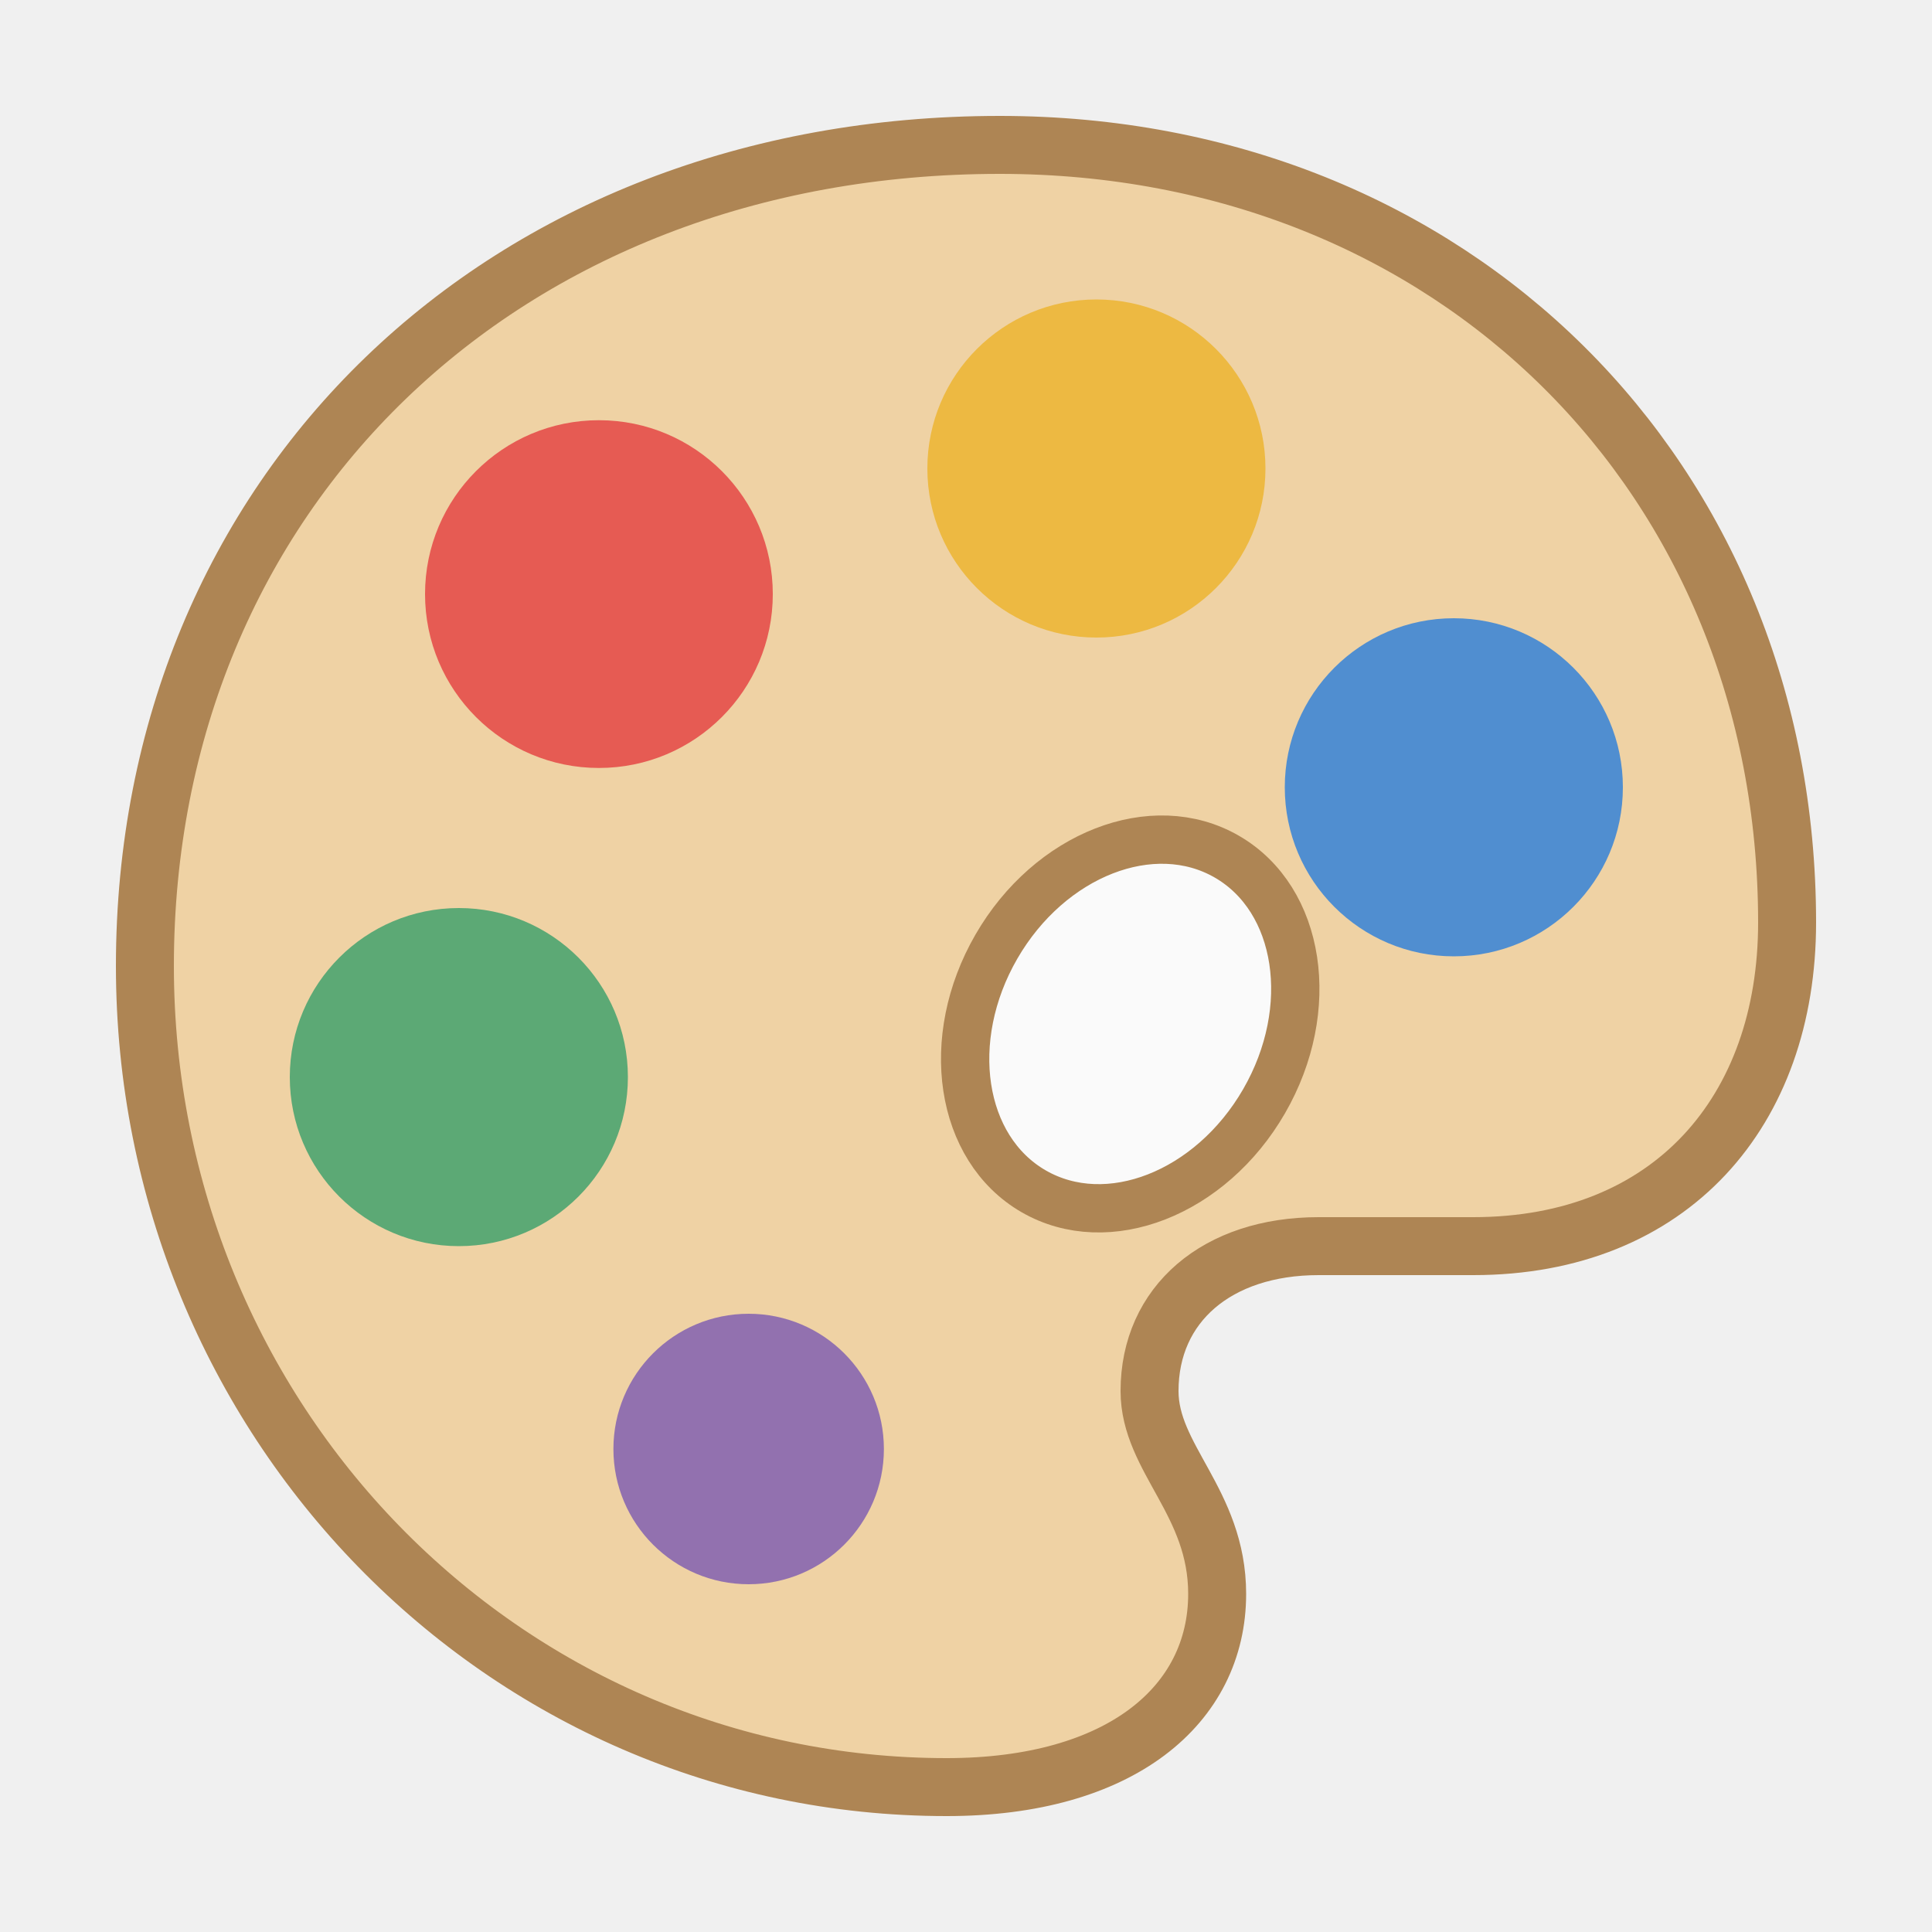
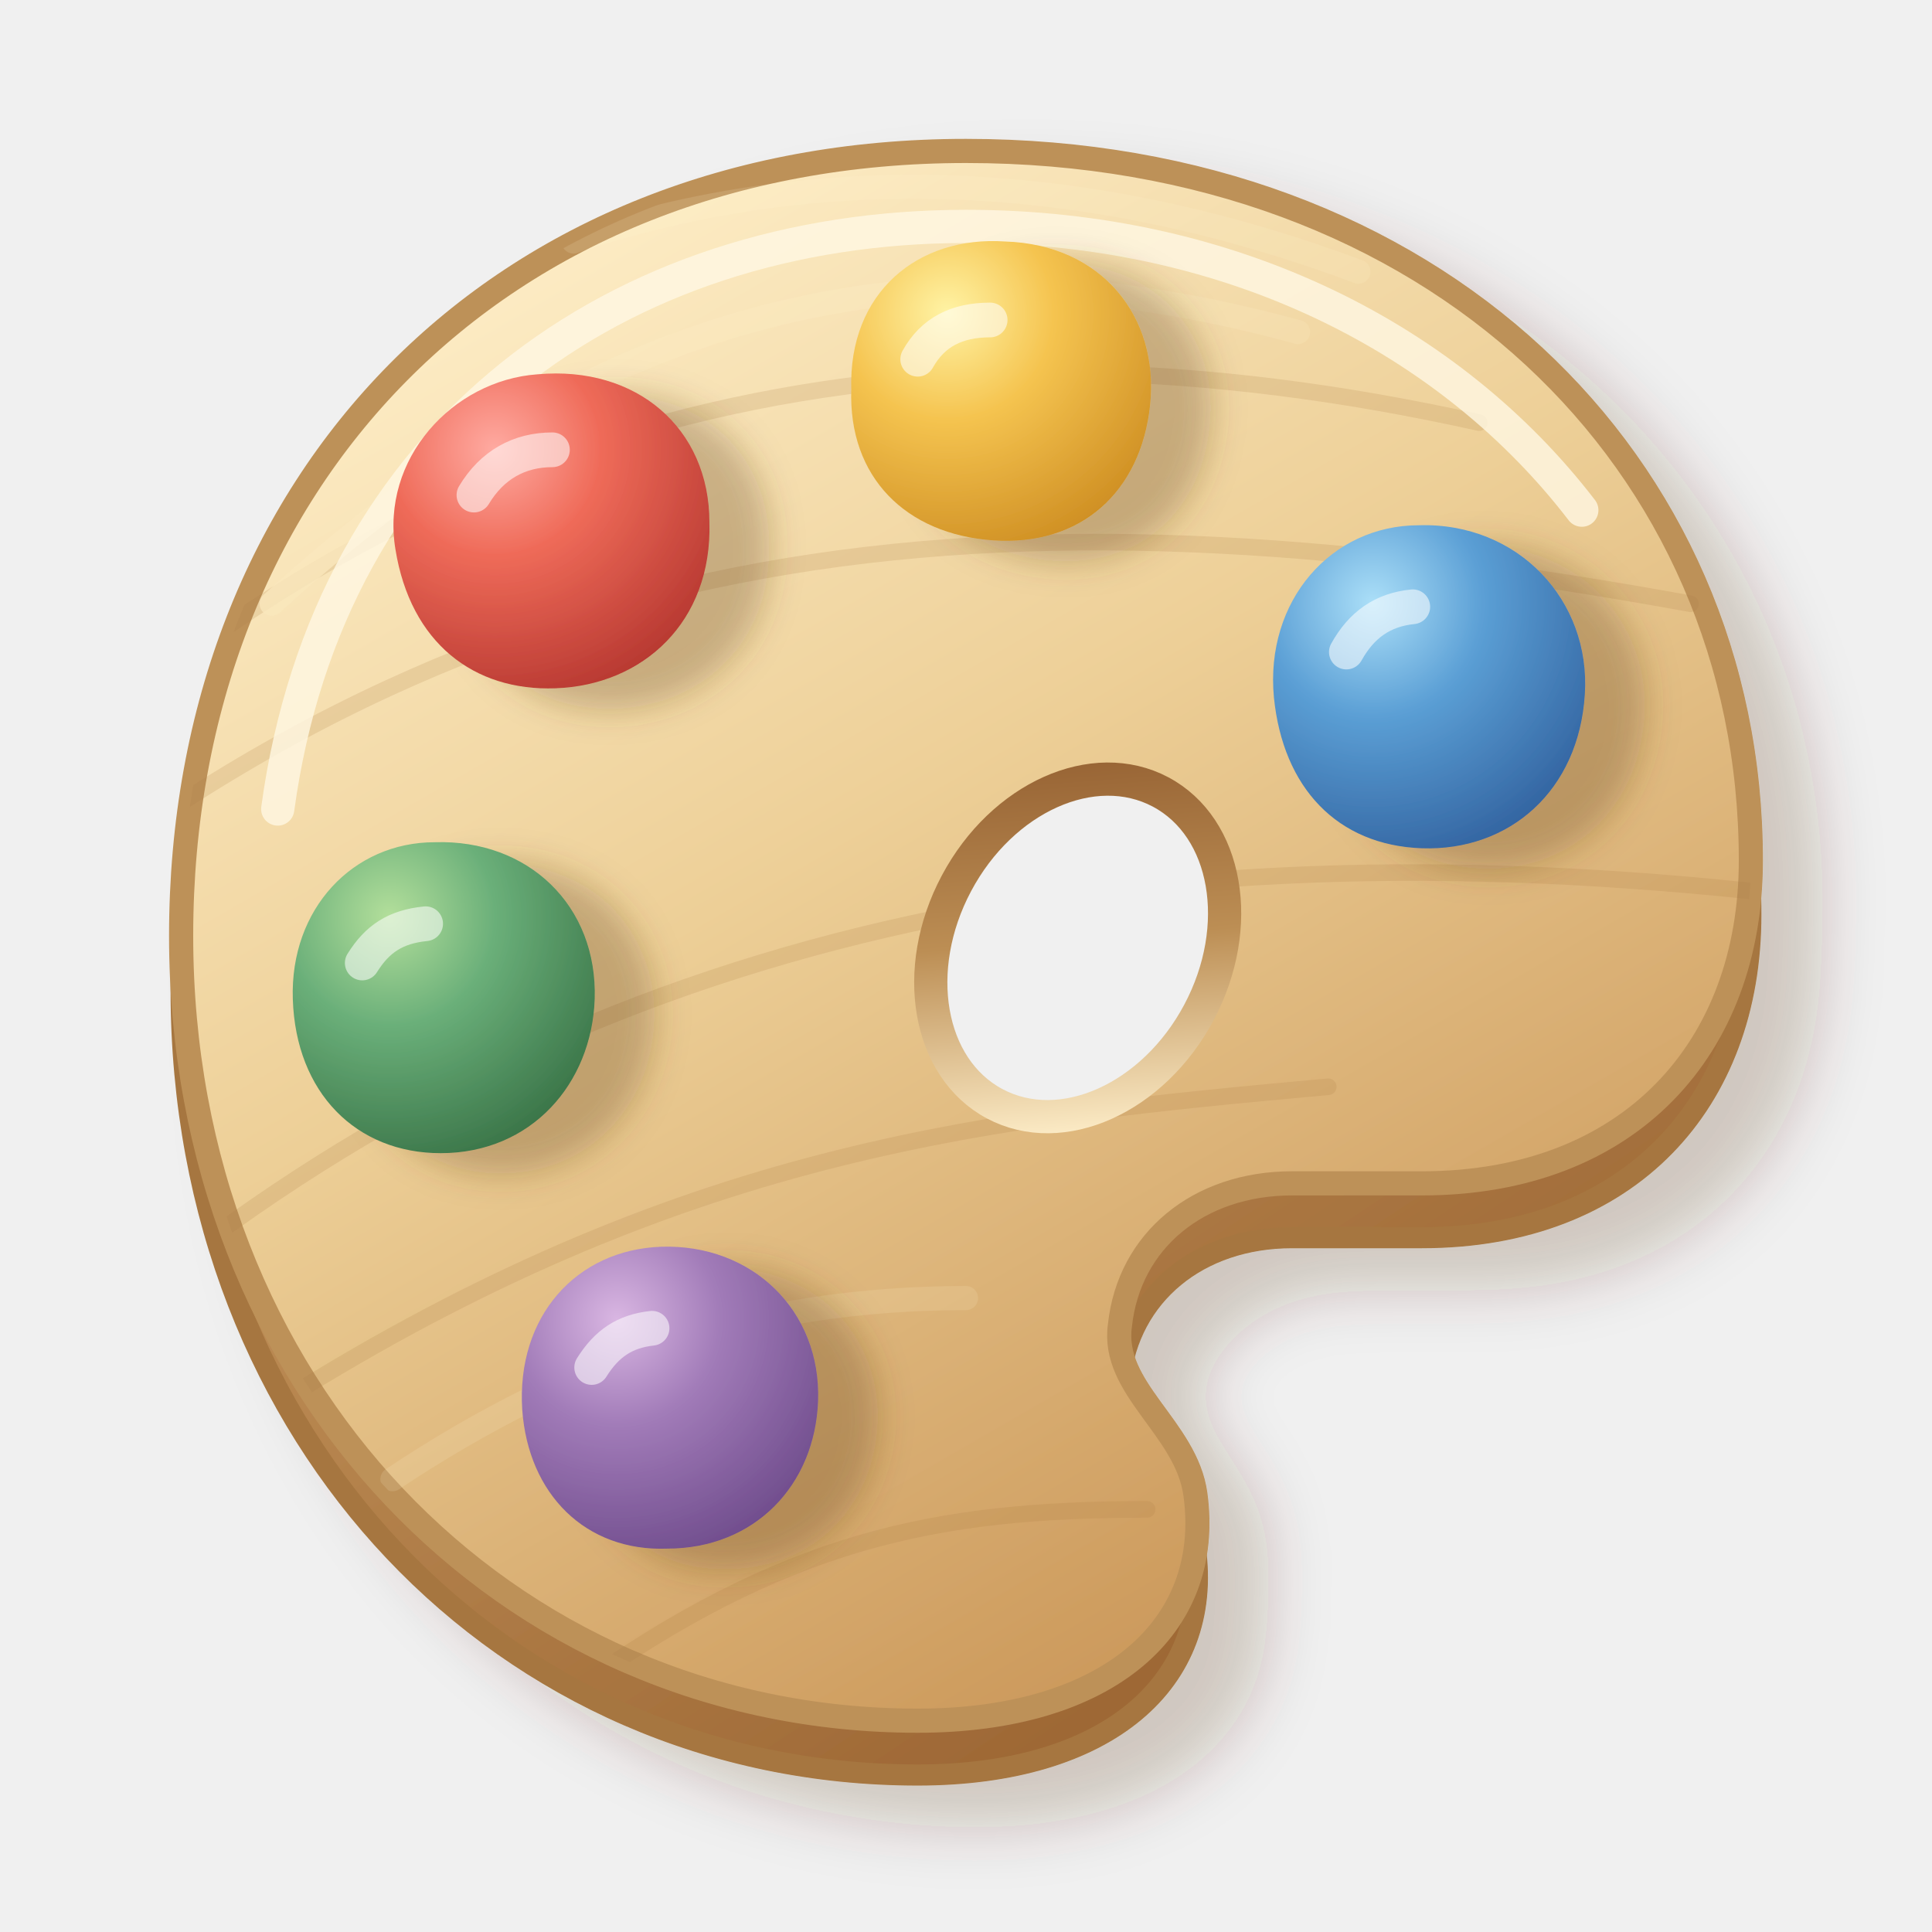
- <svg xmlns="http://www.w3.org/2000/svg" viewBox="0 0 40 40">
-   <path d="M20.7 3C10.4 3 3 10.2 3 20c0 9.4 7.4 17 16.6 17 3.6 0 5.6-1.7 5.6-4 0-1.9-1.4-2.8-1.4-4.2 0-1.8 1.4-3 3.5-3h3.2c4.1 0 6.5-2.8 6.5-6.7C37 9.9 30.1 3 20.7 3Z" fill="#efd2a4" stroke="#ae8554" stroke-width="1.2" />
-   <circle cx="12.4" cy="12.3" r="3.6" fill="#e65b53" />
-   <circle cx="22.7" cy="9.7" r="3.5" fill="#edb942" />
-   <circle cx="30.1" cy="16.3" r="3.5" fill="#508ed0" />
-   <circle cx="9.5" cy="22.3" r="3.5" fill="#5ca975" />
-   <circle cx="15.5" cy="30" r="2.8" fill="#9271af" />
-   <ellipse cx="23.4" cy="21.2" rx="3.2" ry="4" transform="rotate(30 23.4 21.2)" fill="#fafafa" stroke="#ae8554" stroke-width="1" />
+ <svg xmlns="http://www.w3.org/2000/svg" viewBox="0 0 64 64" fill="none">
+   <defs>
+     <path id="board" d="M32 5C16.5 5 6 15.9 6 31c0 14.9 10.7 26 24.4 26 6.3 0 9.8-3.1 9.2-7.5-.3-2.2-2.8-3.5-2.5-5.6.3-2.8 2.6-4.7 5.7-4.7h4.3C54 39.2 58 34.7 58 28.5 58 15.3 47.5 5 32 5Z" />
+     <linearGradient id="wood" x1="15" y1="6" x2="45" y2="58" gradientUnits="userSpaceOnUse">
+       <stop stop-color="#fff0cb" />
+       <stop offset=".42" stop-color="#edcf97" />
+       <stop offset="1" stop-color="#c58e4f" />
+     </linearGradient>
+     <linearGradient id="edge" x1="12" y1="17" x2="40" y2="59" gradientUnits="userSpaceOnUse">
+       <stop stop-color="#cfa268" />
+       <stop offset="1" stop-color="#98612f" />
+     </linearGradient>
+     <linearGradient id="hole-edge" x1="32" y1="26" x2="39" y2="37" gradientUnits="userSpaceOnUse">
+       <stop stop-color="#966233" />
+       <stop offset=".48" stop-color="#bc8e54" />
+       <stop offset="1" stop-color="#fff0cc" />
+     </linearGradient>
+     <radialGradient id="red" cx=".32" cy=".24" r=".84">
+       <stop stop-color="#ffaaa1" />
+       <stop offset=".4" stop-color="#ef6b59" />
+       <stop offset="1" stop-color="#b63730" />
+     </radialGradient>
+     <radialGradient id="yellow" cx=".32" cy=".24" r=".84">
+       <stop stop-color="#fff3a4" />
+       <stop offset=".42" stop-color="#f5c450" />
+       <stop offset="1" stop-color="#cf8f23" />
+     </radialGradient>
+     <radialGradient id="blue" cx=".32" cy=".24" r=".84">
+       <stop stop-color="#abdff8" />
+       <stop offset=".42" stop-color="#5b9fd5" />
+       <stop offset="1" stop-color="#3263a0" />
+     </radialGradient>
+     <radialGradient id="green" cx=".32" cy=".24" r=".84">
+       <stop stop-color="#b3df9b" />
+       <stop offset=".42" stop-color="#6aaf79" />
+       <stop offset="1" stop-color="#397347" />
+     </radialGradient>
+     <radialGradient id="purple" cx=".32" cy=".24" r=".84">
+       <stop stop-color="#d9b6e2" />
+       <stop offset=".42" stop-color="#a17bb8" />
+       <stop offset="1" stop-color="#6f4c8c" />
+     </radialGradient>
+     <mask id="thumb-hole">
+       <rect width="64" height="64" fill="#fff" />
+       <ellipse cx="35.7" cy="31.4" rx="4.1" ry="5.4" transform="rotate(28 35.7 31.4)" fill="#000" />
+     </mask>
+     <clipPath id="grain-clip">
+       <use href="#board" />
+     </clipPath>
+     <filter id="board-shadow" x="0" y="0" width="64" height="64" filterUnits="userSpaceOnUse">
+       <feDropShadow dy="1.4" stdDeviation="1" flood-color="#4c2c14" flood-opacity=".2" />
+     </filter>
+     <filter id="paint-shadow" x="-35%" y="-35%" width="180%" height="190%">
+       <feDropShadow dy=".7" stdDeviation=".55" flood-color="#62401e" flood-opacity=".3" />
+     </filter>
+   </defs>
+   <g mask="url(#thumb-hole)">
+     <g filter="url(#board-shadow)">
+       <use href="#board" transform="translate(0 1.8)" fill="url(#edge)" stroke="#a6763f" stroke-width=".7" />
+       <use href="#board" fill="url(#wood)" stroke="#bd9159" stroke-width=".8" />
+       <g clip-path="url(#grain-clip)" stroke="#a8753e" stroke-width=".55" stroke-linecap="round" opacity=".17">
+         <path d="M1 26c14-13 30-16 48-12M0 31c17-14 34-15 56-11M7 41c15-11 33-14 55-11M10 46c13-8 23-9 34-10M19 56c7-5 12-6 19-6" />
+         <path d="M19 8c9-3 18-2 26 1M9 20c12-11 23-12 34-9M13 49c6-4 12-6 19-6" stroke="#fff2ce" stroke-width=".8" opacity=".8" />
+       </g>
+       <path d="M9.2 26.8C10.9 14.3 20.5 7.5 32 7.5c8.9 0 16.1 3.8 20.4 9.4" stroke="#fff8e3" stroke-width="1.1" stroke-linecap="round" opacity=".8" />
+     </g>
+   </g>
+   <ellipse cx="35.7" cy="31.4" rx="4.55" ry="5.85" transform="rotate(28 35.7 31.4)" stroke="url(#hole-edge)" stroke-width="1.1" />
+   <g filter="url(#paint-shadow)">
+     <path d="M13.1 18.2c-.5-3 1.9-5.6 4.7-5.8 3.3-.3 5.7 1.8 5.7 4.9.1 3.3-2.2 5.4-5.1 5.5-2.7.1-4.8-1.5-5.3-4.6Z" fill="url(#red)" />
+     <path d="M28.2 12.9c-.1-3.2 2.2-5.1 5.1-4.9 3.2.1 5.1 2.5 4.8 5.4-.3 2.9-2.3 4.7-5.2 4.5-2.9-.2-4.8-2.1-4.7-5Z" fill="url(#yellow)" />
+     <path d="M42.2 23.1c-.3-3.2 1.9-5.7 4.8-5.7 3.3-.1 5.7 2.5 5.5 5.6-.2 3.2-2.5 5.2-5.4 5.1-2.8-.1-4.6-2-4.9-5Z" fill="url(#blue)" />
+     <path d="M9.7 33.1c-.1-3 2-5.2 4.7-5.2 3.1-.1 5.4 2.1 5.3 5.2-.1 2.8-2.1 5.1-5.1 5.1-2.8 0-4.8-2-4.9-5.1Z" fill="url(#green)" />
+     <path d="M17.3 46.7c-.2-3.1 1.8-5.3 4.6-5.4 3-.1 5.3 2.1 5.2 5.1-.1 2.8-2.1 4.9-5 4.9-2.7.1-4.6-1.8-4.8-4.6Z" fill="url(#purple)" />
+   </g>
+   <g stroke="#fff" stroke-width="1.15" stroke-linecap="round" opacity=".55">
+     <path d="M15.7 16.4c.6-1 1.5-1.5 2.6-1.5M30.4 11.9c.5-.9 1.3-1.3 2.4-1.3M44.6 21.6c.5-.9 1.2-1.4 2.2-1.5M12 31.9c.5-.8 1.1-1.2 2.1-1.3M19.6 45.3c.5-.8 1.1-1.2 2-1.3" />
+   </g>
</svg>
